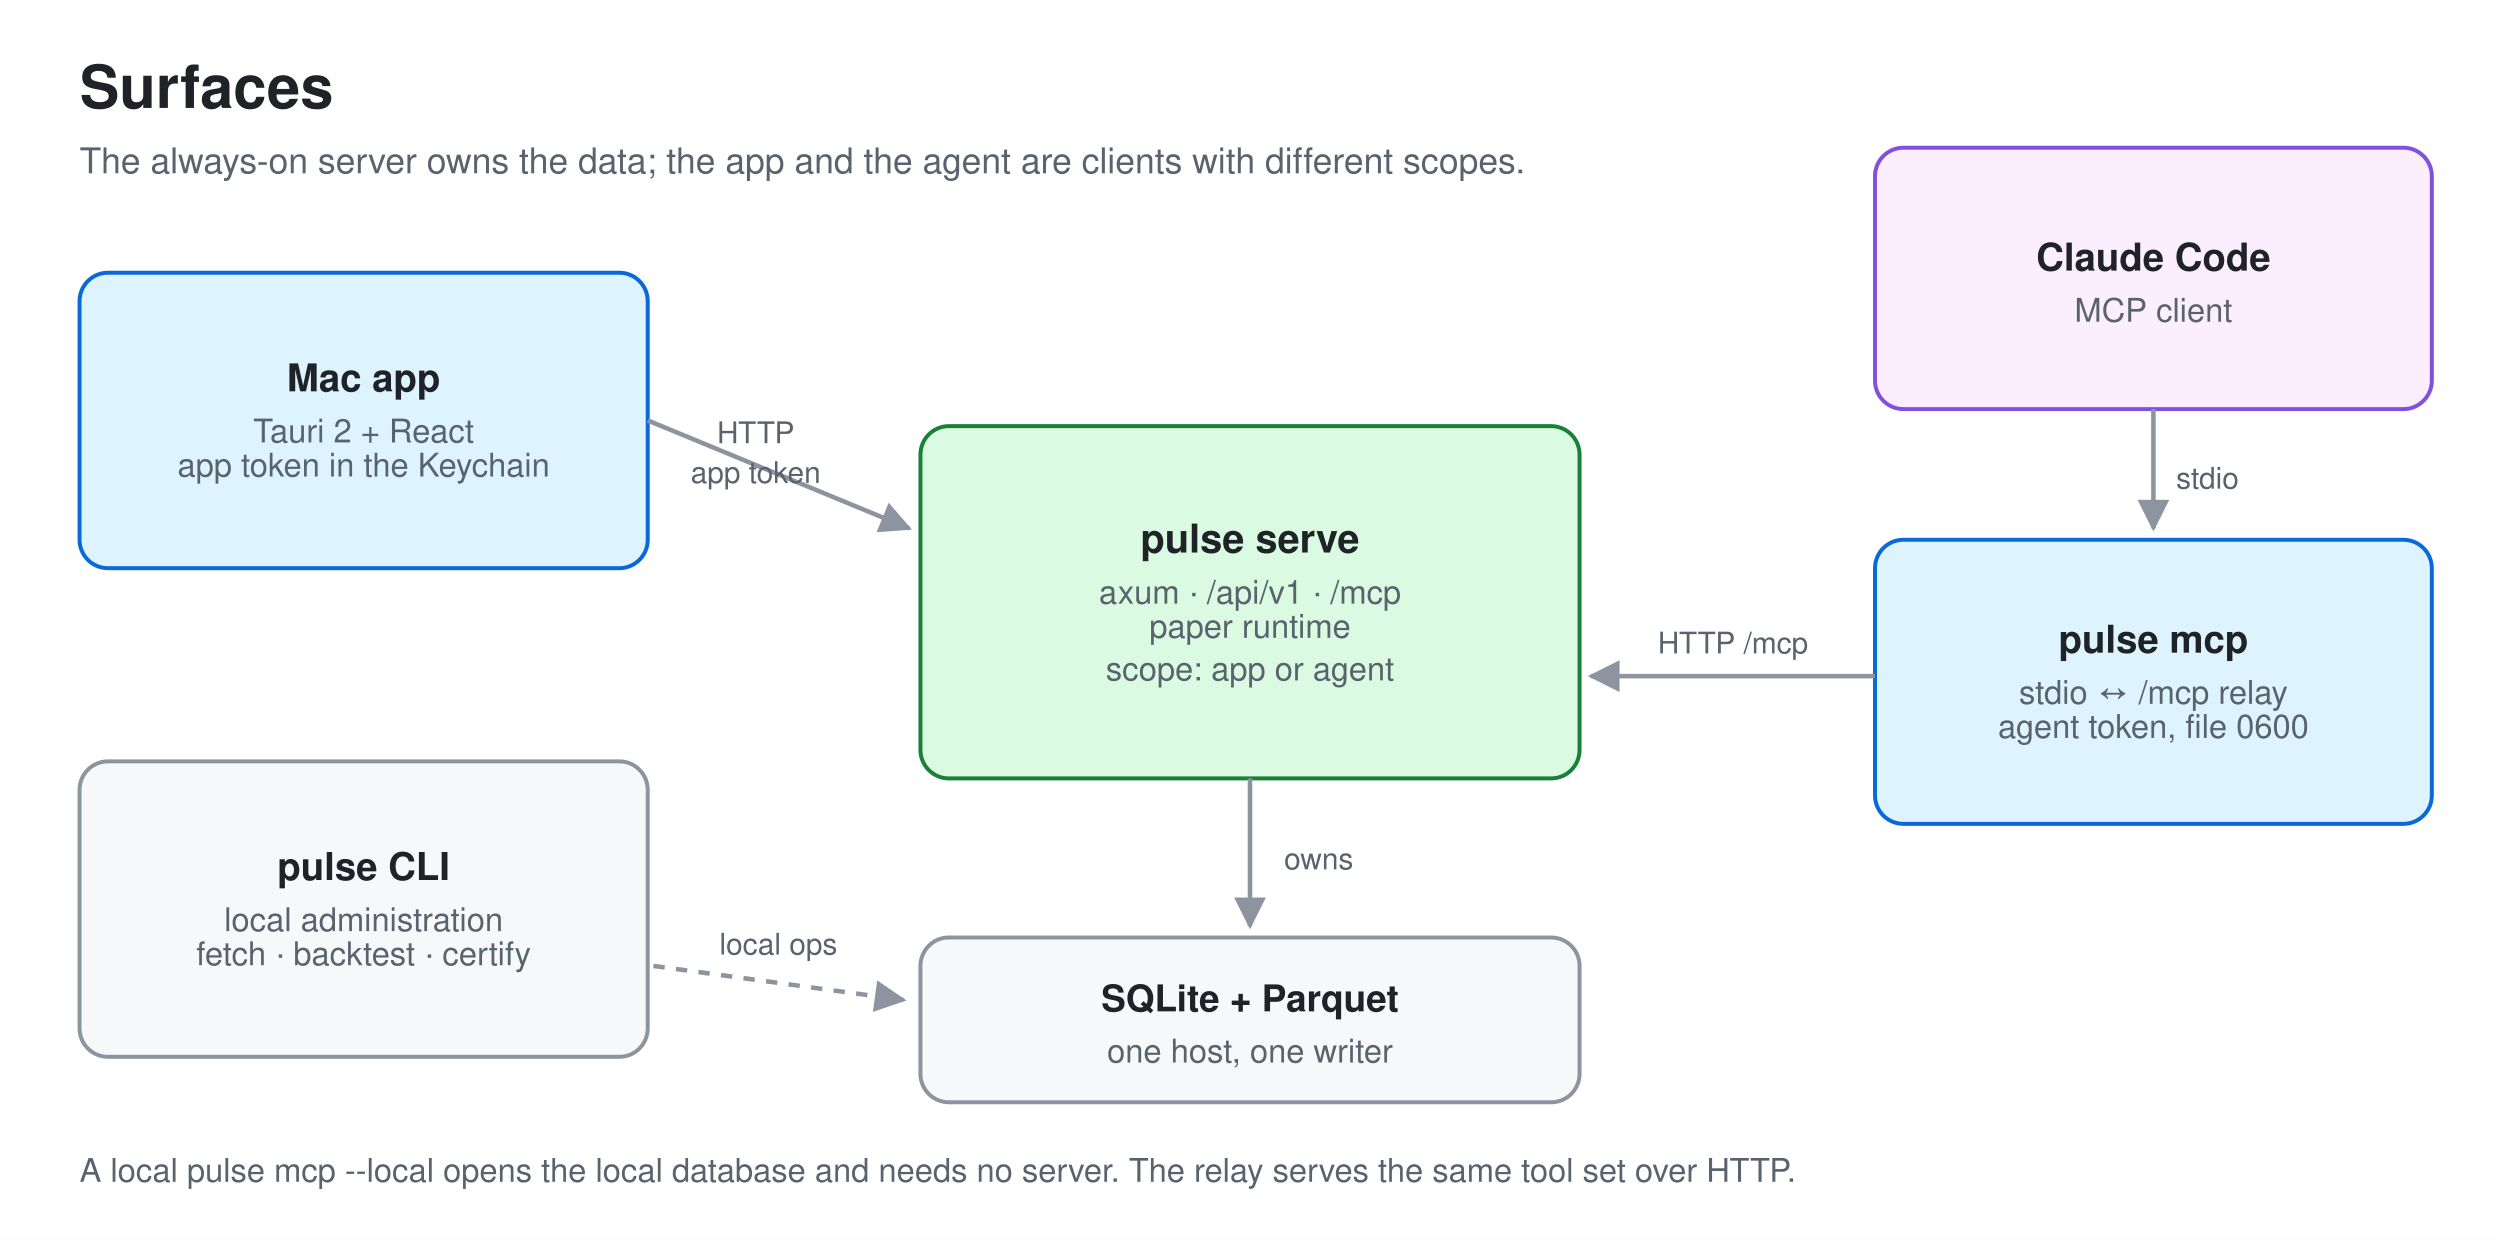
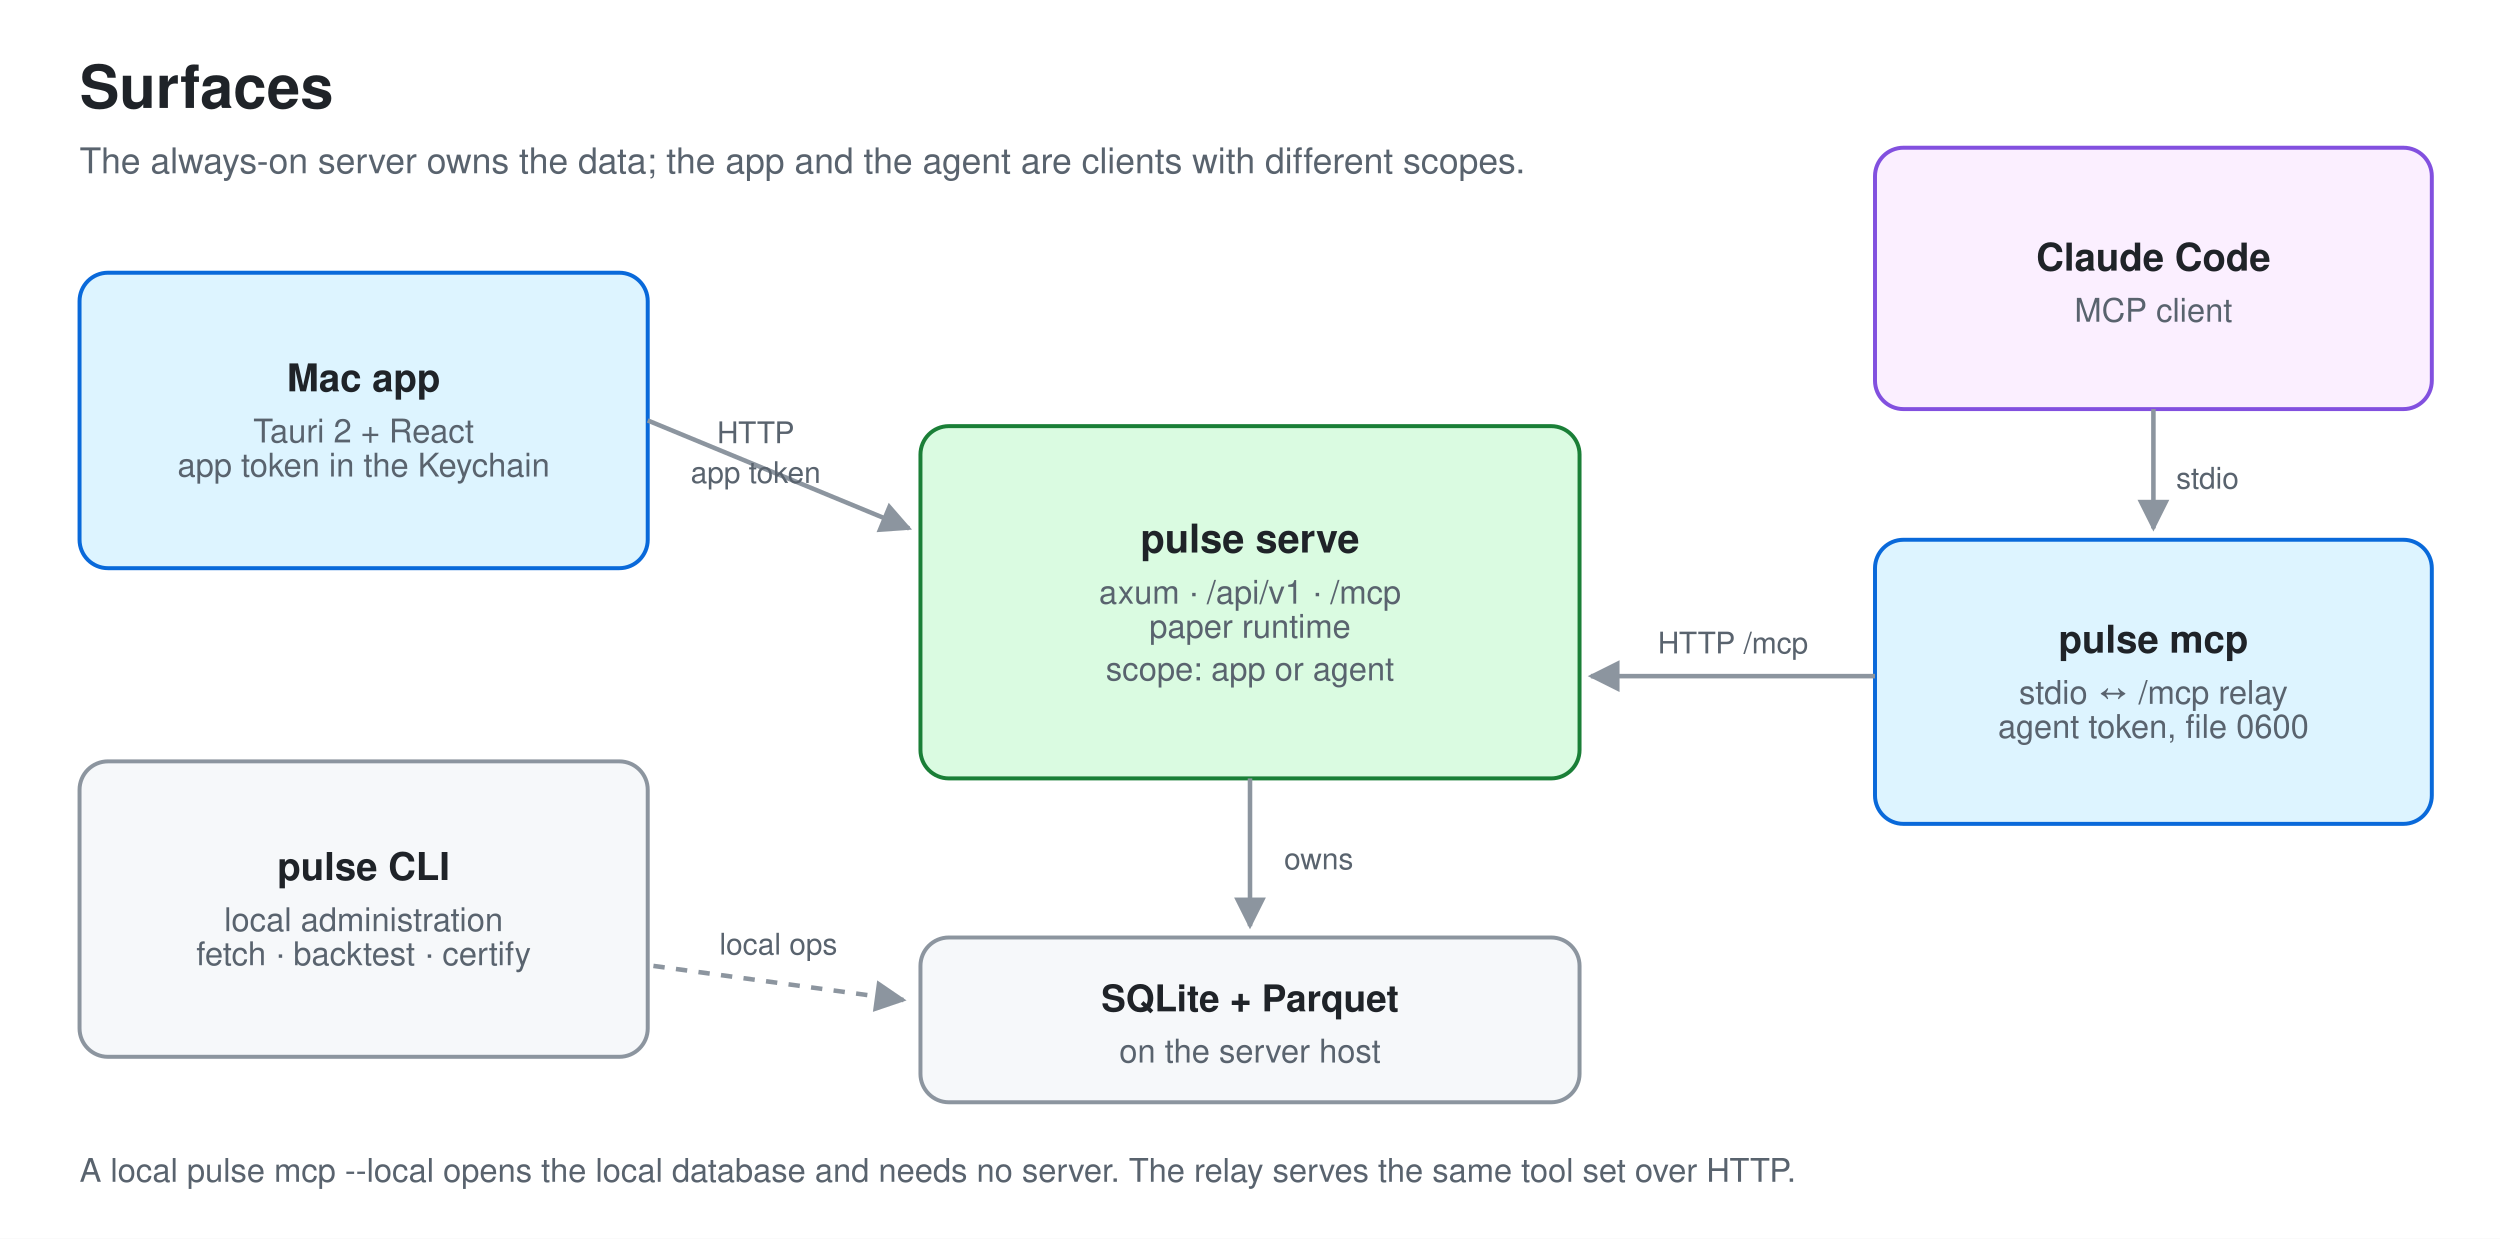
<svg xmlns="http://www.w3.org/2000/svg" viewBox="0 0 880 436" width="880" height="436" role="img" aria-label="The Mac app talks HTTP to pulse serve with an app token from the Keychain; Claude Code talks MCP to pulse mcp, which relays to the server's /mcp with an agent token; the server owns SQLite, Parquet and the paper runtime on one host.">
  <defs>
    <marker id="ar" viewBox="0 0 10 10" refX="9" refY="5" markerWidth="7" markerHeight="7" orient="auto-start-reverse">
      <path d="M0 0L10 5L0 10z" fill="#8c959f" />
    </marker>
    <marker id="arA" viewBox="0 0 10 10" refX="9" refY="5" markerWidth="7" markerHeight="7" orient="auto-start-reverse">
      <path d="M0 0L10 5L0 10z" fill="#0969da" />
    </marker>
    <marker id="arO" viewBox="0 0 10 10" refX="9" refY="5" markerWidth="7" markerHeight="7" orient="auto-start-reverse">
      <path d="M0 0L10 5L0 10z" fill="#1a7f37" />
    </marker>
  </defs>
  <rect width="880" height="436" fill="#ffffff" />
  <text x="28" y="38" font-family="-apple-system, 'Segoe UI', Helvetica, Arial, sans-serif" font-size="21" font-weight="700" fill="#1f2328" text-anchor="start" opacity="1.0">Surfaces</text>
  <text x="28" y="61" font-family="-apple-system, 'Segoe UI', Helvetica, Arial, sans-serif" font-size="12.5" font-weight="400" fill="#59636e" text-anchor="start" opacity="1.0">The always-on server owns the data; the app and the agent are clients with different scopes.</text>
  <rect x="28" y="96" width="200" height="104" rx="10" fill="#ddf4ff" stroke="#0969da" stroke-width="1.4" />
  <text x="128.0" y="137.75" font-family="-apple-system, 'Segoe UI', Helvetica, Arial, sans-serif" font-size="13.5" font-weight="600" fill="#1f2328" text-anchor="middle" opacity="1.0">Mac app</text>
  <text x="128.0" y="155.75" font-family="-apple-system, 'Segoe UI', Helvetica, Arial, sans-serif" font-size="11.5" font-weight="400" fill="#59636e" text-anchor="middle" opacity="1.0">Tauri 2 + React</text>
  <text x="128.0" y="167.75" font-family="-apple-system, 'Segoe UI', Helvetica, Arial, sans-serif" font-size="11.5" font-weight="400" fill="#59636e" text-anchor="middle" opacity="1.0">app token in the Keychain</text>
  <rect x="28" y="268" width="200" height="104" rx="10" fill="#f6f8fa" stroke="#8c959f" stroke-width="1.4" />
  <text x="128.0" y="309.75" font-family="-apple-system, 'Segoe UI', Helvetica, Arial, sans-serif" font-size="13.5" font-weight="600" fill="#1f2328" text-anchor="middle" opacity="1.0">pulse CLI</text>
  <text x="128.0" y="327.75" font-family="-apple-system, 'Segoe UI', Helvetica, Arial, sans-serif" font-size="11.5" font-weight="400" fill="#59636e" text-anchor="middle" opacity="1.0">local administration</text>
  <text x="128.0" y="339.75" font-family="-apple-system, 'Segoe UI', Helvetica, Arial, sans-serif" font-size="11.5" font-weight="400" fill="#59636e" text-anchor="middle" opacity="1.0">fetch · backtest · certify</text>
  <rect x="324" y="150" width="232" height="124" rx="10" fill="#dafbe1" stroke="#1a7f37" stroke-width="1.4" />
  <text x="440.0" y="194.5" font-family="-apple-system, 'Segoe UI', Helvetica, Arial, sans-serif" font-size="14" font-weight="600" fill="#1f2328" text-anchor="middle" opacity="1.0">pulse serve</text>
  <text x="440.0" y="212.5" font-family="-apple-system, 'Segoe UI', Helvetica, Arial, sans-serif" font-size="11.5" font-weight="400" fill="#59636e" text-anchor="middle" opacity="1.0">axum · /api/v1 · /mcp</text>
  <text x="440.0" y="224.5" font-family="-apple-system, 'Segoe UI', Helvetica, Arial, sans-serif" font-size="11.5" font-weight="400" fill="#59636e" text-anchor="middle" opacity="1.0">paper runtime</text>
  <text x="440.0" y="239.5" font-family="-apple-system, 'Segoe UI', Helvetica, Arial, sans-serif" font-size="11.5" font-weight="400" fill="#59636e" text-anchor="middle" opacity="1.0">scope: app or agent</text>
  <rect x="324" y="330" width="232" height="58" rx="10" fill="#f6f8fa" stroke="#8c959f" stroke-width="1.4" />
  <text x="440.0" y="356.0" font-family="-apple-system, 'Segoe UI', Helvetica, Arial, sans-serif" font-size="13" font-weight="600" fill="#1f2328" text-anchor="middle" opacity="1.0">SQLite + Parquet</text>
-   <text x="440.0" y="374.0" font-family="-apple-system, 'Segoe UI', Helvetica, Arial, sans-serif" font-size="11.5" font-weight="400" fill="#59636e" text-anchor="middle" opacity="1.0">one host, one writer</text>
+   <text x="440.0" y="374.0" font-family="-apple-system, 'Segoe UI', Helvetica, Arial, sans-serif" font-size="11.5" font-weight="400" fill="#59636e" text-anchor="middle" opacity="1.0">on the server host</text>
  <rect x="660" y="52" width="196" height="92" rx="10" fill="#fbefff" stroke="#8250df" stroke-width="1.4" />
  <text x="758.0" y="95.25" font-family="-apple-system, 'Segoe UI', Helvetica, Arial, sans-serif" font-size="13.5" font-weight="600" fill="#1f2328" text-anchor="middle" opacity="1.0">Claude Code</text>
  <text x="758.0" y="113.25" font-family="-apple-system, 'Segoe UI', Helvetica, Arial, sans-serif" font-size="11.5" font-weight="400" fill="#59636e" text-anchor="middle" opacity="1.0">MCP client</text>
  <rect x="660" y="190" width="196" height="100" rx="10" fill="#ddf4ff" stroke="#0969da" stroke-width="1.4" />
  <text x="758.0" y="229.75" font-family="-apple-system, 'Segoe UI', Helvetica, Arial, sans-serif" font-size="13.5" font-weight="600" fill="#1f2328" text-anchor="middle" opacity="1.0">pulse mcp</text>
  <text x="758.0" y="247.75" font-family="-apple-system, 'Segoe UI', Helvetica, Arial, sans-serif" font-size="11.5" font-weight="400" fill="#59636e" text-anchor="middle" opacity="1.0">stdio ↔ /mcp relay</text>
  <text x="758.0" y="259.75" font-family="-apple-system, 'Segoe UI', Helvetica, Arial, sans-serif" font-size="11.5" font-weight="400" fill="#59636e" text-anchor="middle" opacity="1.0">agent token, file 0600</text>
  <line x1="228" y1="148" x2="320" y2="186" stroke="#8c959f" stroke-width="1.6" marker-end="url(#ar)" />
  <text x="266" y="156" font-family="-apple-system, 'Segoe UI', Helvetica, Arial, sans-serif" font-size="10.5" font-weight="500" fill="#59636e" text-anchor="middle" opacity="1.0">HTTP</text>
  <text x="266" y="170" font-family="-apple-system, 'Segoe UI', Helvetica, Arial, sans-serif" font-size="10.5" font-weight="400" fill="#59636e" text-anchor="middle" opacity="1.0">app token</text>
  <line x1="230" y1="340" x2="318" y2="352" stroke="#8c959f" stroke-width="1.6" stroke-dasharray="4 4" marker-end="url(#ar)" />
  <text x="274" y="336" font-family="-apple-system, 'Segoe UI', Helvetica, Arial, sans-serif" font-size="10.5" font-weight="400" fill="#59636e" text-anchor="middle" opacity="1.0">local ops</text>
  <line x1="660" y1="238" x2="560" y2="238" stroke="#8c959f" stroke-width="1.6" marker-end="url(#ar)" />
  <text x="610" y="230" font-family="-apple-system, 'Segoe UI', Helvetica, Arial, sans-serif" font-size="10.5" font-weight="500" fill="#59636e" text-anchor="middle" opacity="1.0">HTTP /mcp</text>
  <line x1="758" y1="144" x2="758" y2="186" stroke="#8c959f" stroke-width="1.6" marker-end="url(#ar)" />
  <text x="766" y="172" font-family="-apple-system, 'Segoe UI', Helvetica, Arial, sans-serif" font-size="10.5" font-weight="400" fill="#59636e" text-anchor="start" opacity="1.0">stdio</text>
  <line x1="440" y1="274" x2="440" y2="326" stroke="#8c959f" stroke-width="1.6" marker-end="url(#ar)" />
  <text x="452" y="306" font-family="-apple-system, 'Segoe UI', Helvetica, Arial, sans-serif" font-size="10.5" font-weight="400" fill="#59636e" text-anchor="start" opacity="1.0">owns</text>
  <text x="28" y="416" font-family="-apple-system, 'Segoe UI', Helvetica, Arial, sans-serif" font-size="11.5" font-weight="400" fill="#59636e" text-anchor="start" opacity="1.0">A local pulse mcp --local opens the local database and needs no server. The relay serves the same tool set over HTTP.</text>
</svg>
